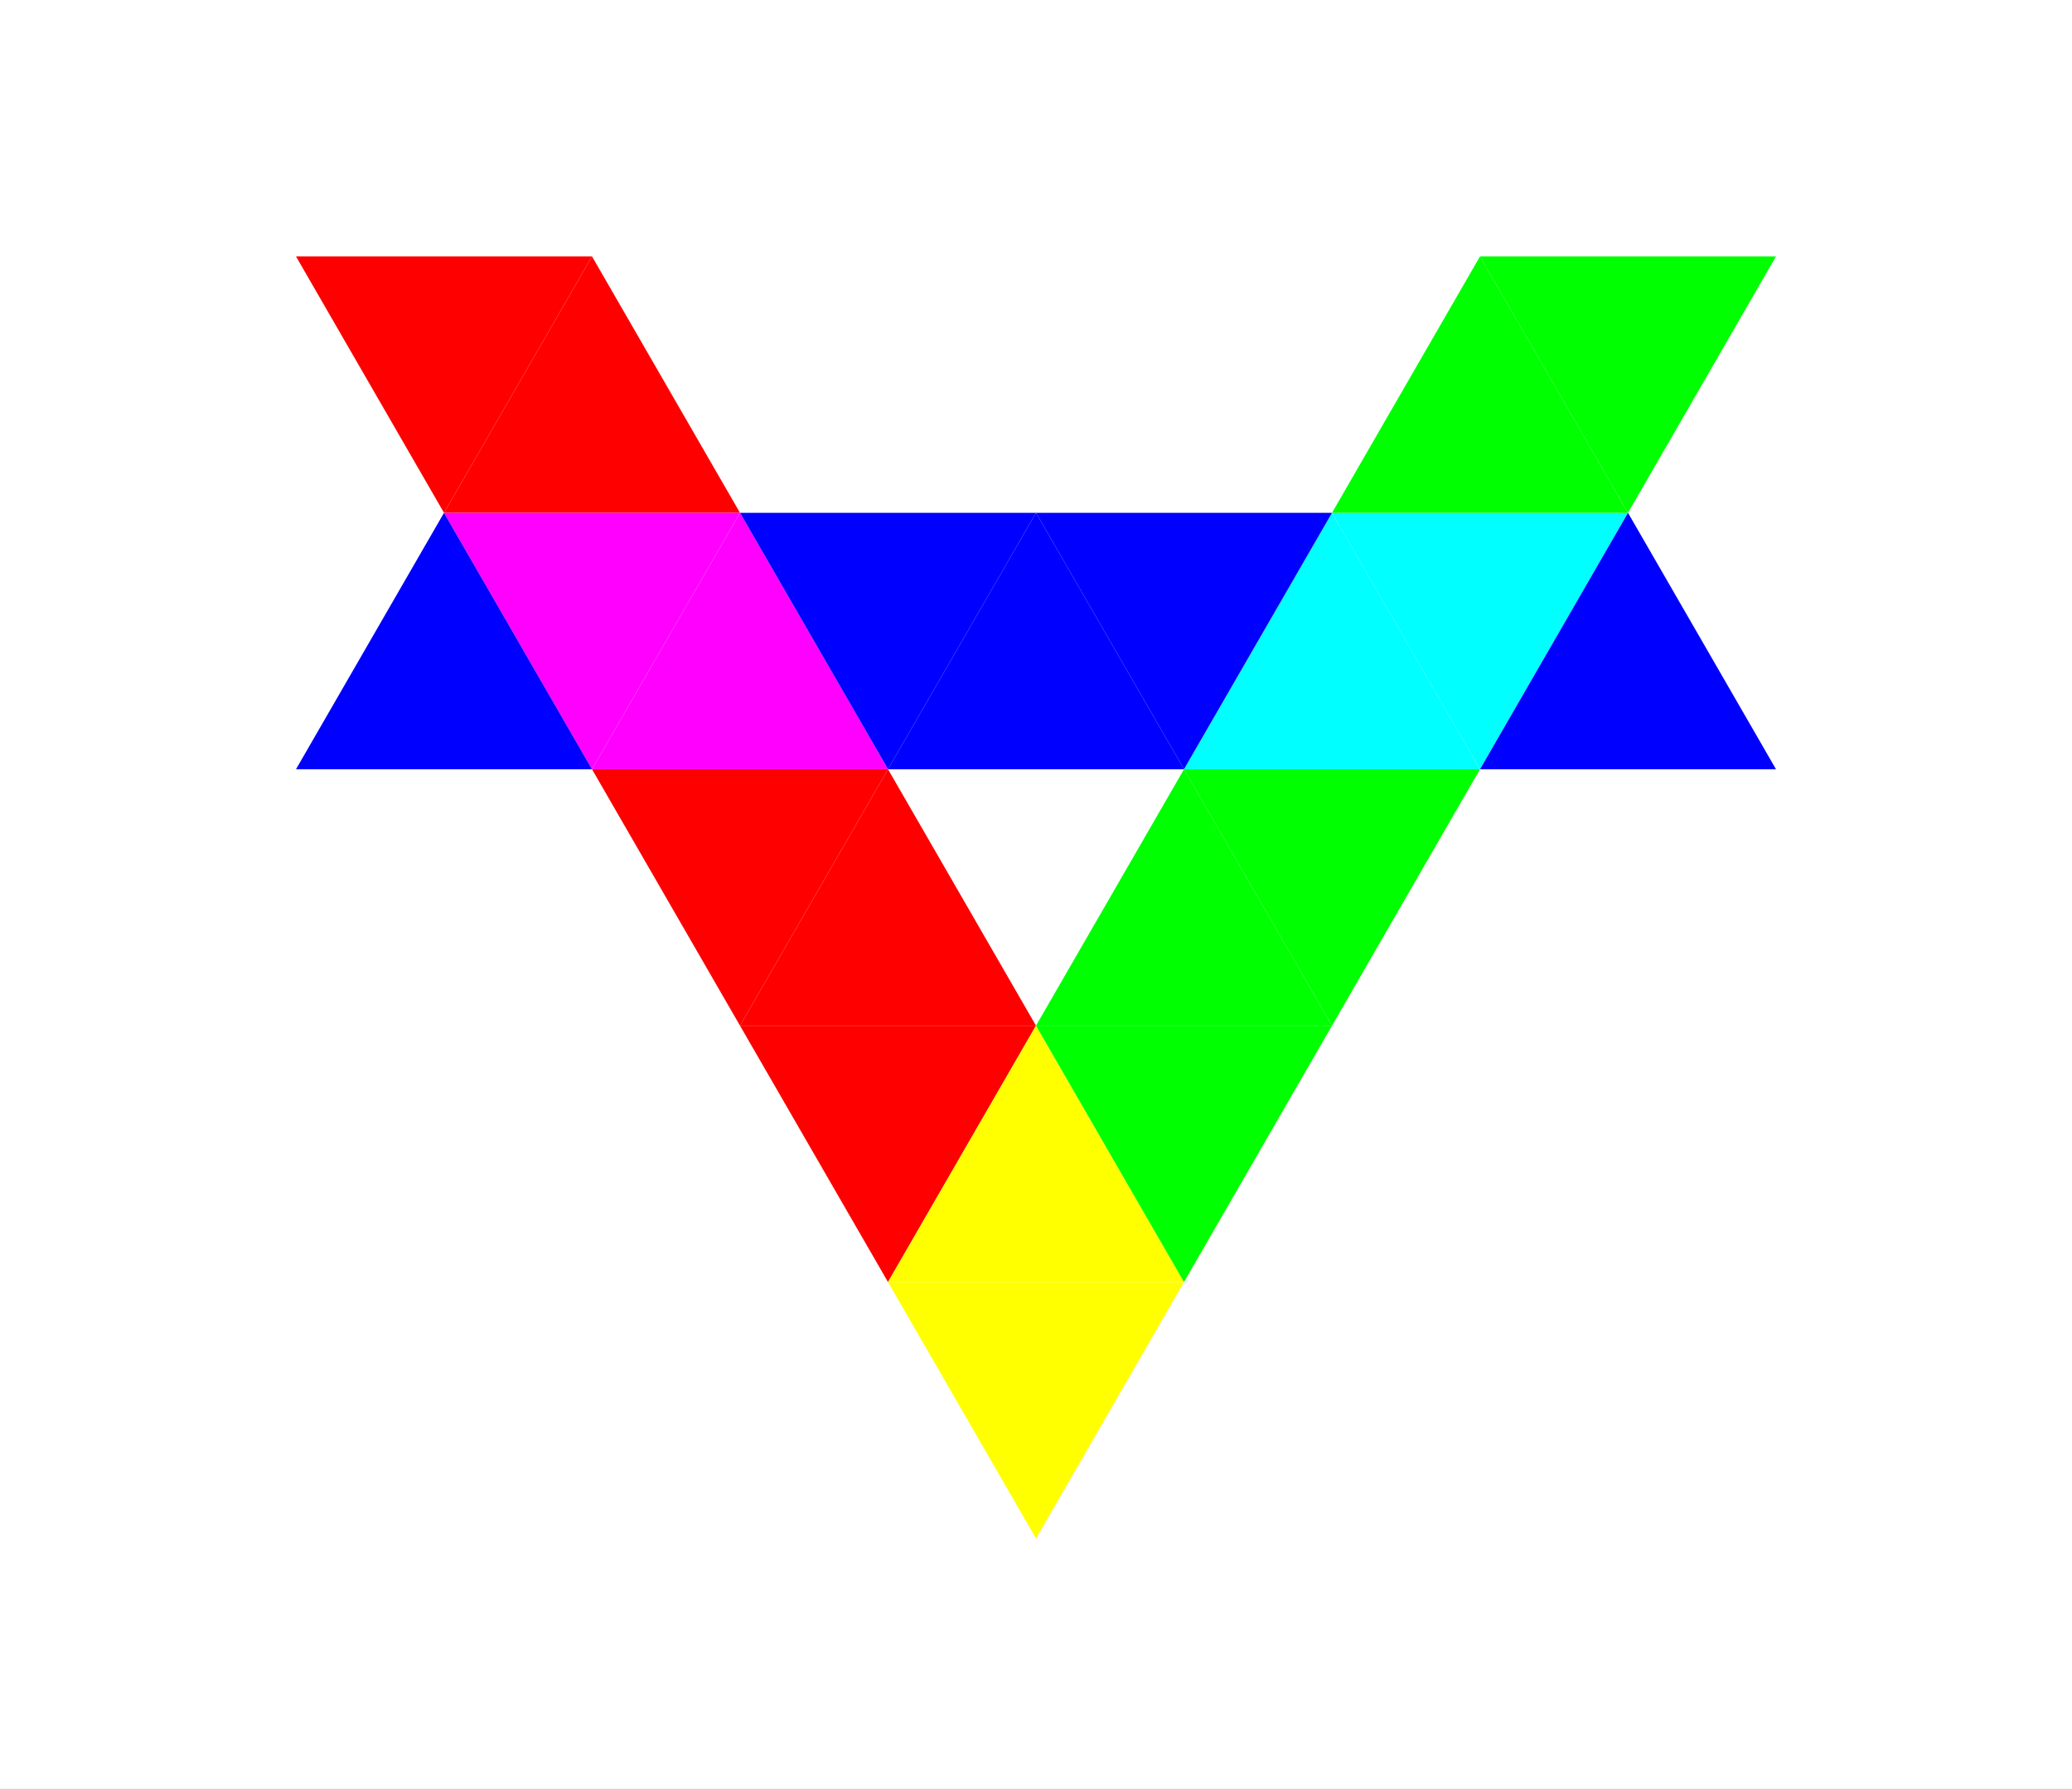
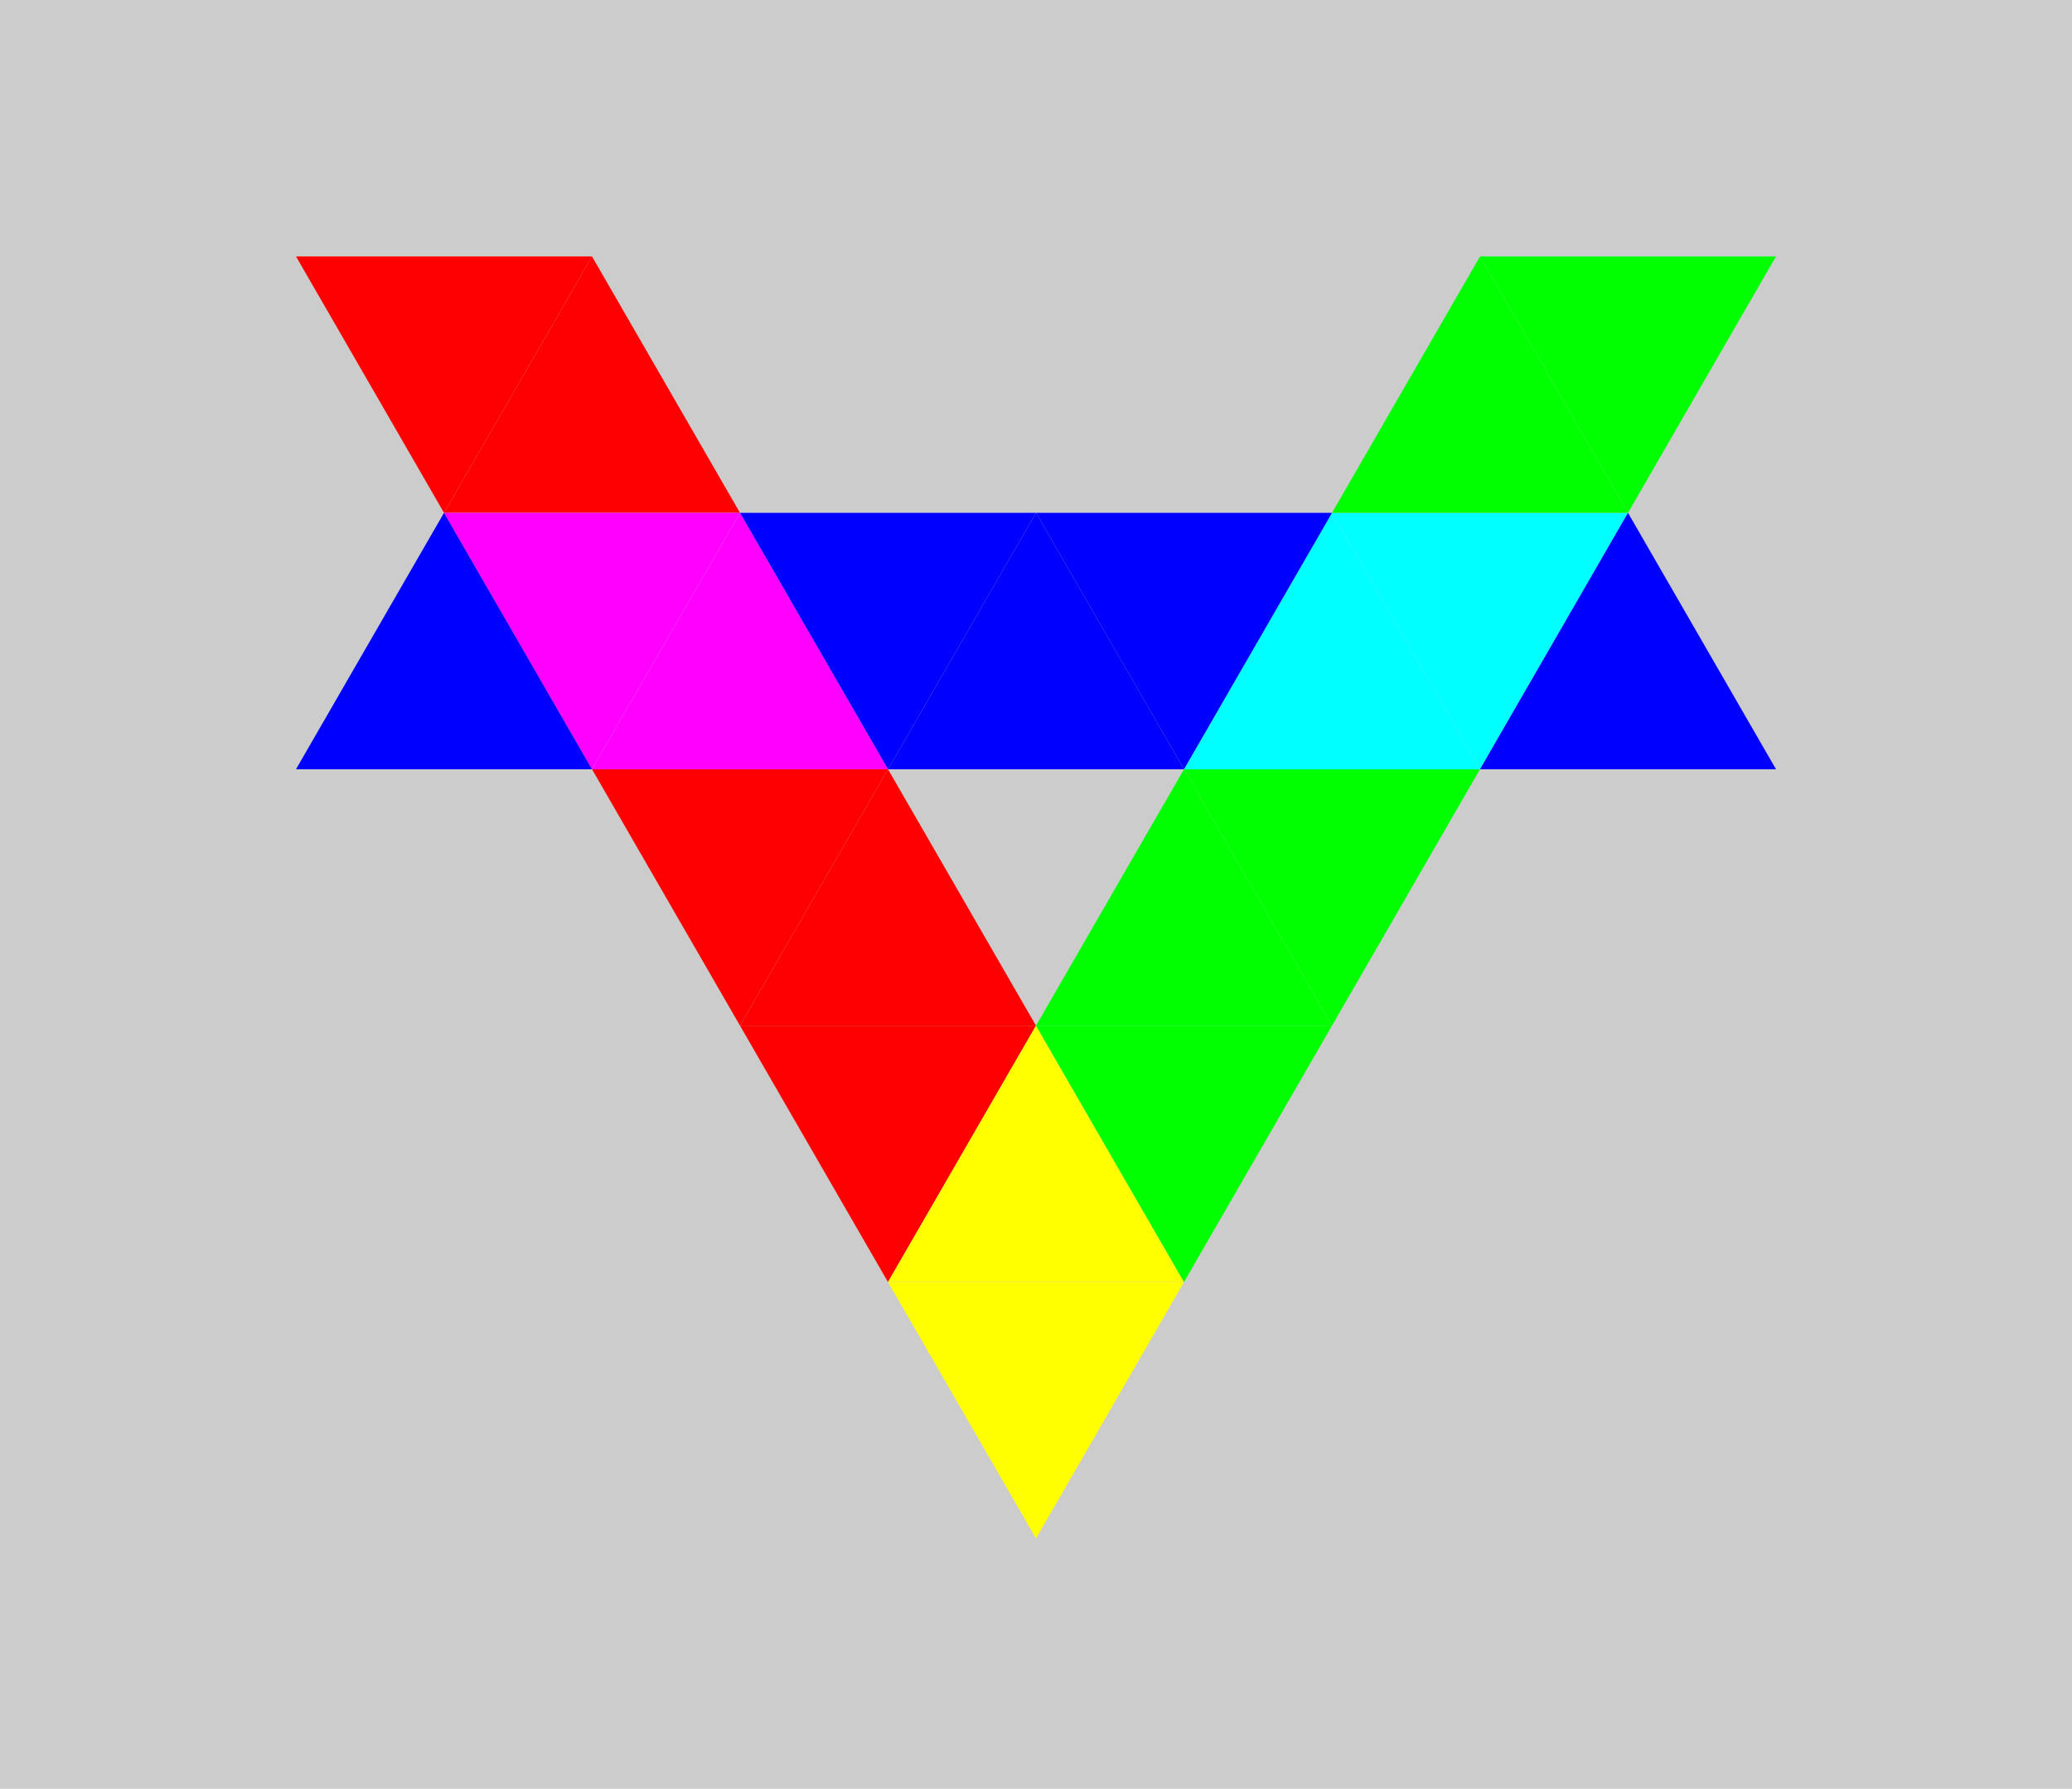
<svg xmlns="http://www.w3.org/2000/svg" version="1.1" width="420" height="362.5">
  <g id="g2993" transform="matrix(1.25,0,0,-1.25,0,362.5)">
    <path d="M 0,290 336,290 336,0 0,0 0,290 z" style="fill:#cccccc;fill-opacity:1;fill-rule:nonzero;stroke:none" id="path3007" />
-     <path d="M 0,290 336,290 336,0 0,0 0,290 z" style="fill:#ffffff;fill-opacity:1;fill-rule:nonzero;stroke:none" id="path3009" />
    <path d="m 48,248.43 48,0 -24,-41.57 -24,41.57 z" style="fill:#ff0000;fill-opacity:1;fill-rule:nonzero;stroke:none" id="path3011" />
    <path d="m 72,206.86 24,41.57 24,-41.57 -48,0 z" style="fill:#ff0000;fill-opacity:1;fill-rule:nonzero;stroke:none" id="path3013" />
    <path d="m 72,206.86 48,0 -24,-41.57 -24,41.57 z" style="fill:#ff00ff;fill-opacity:1;fill-rule:nonzero;stroke:none" id="path3015" />
    <path d="m 96,165.29 24,41.57 24,-41.57 -48,0 z" style="fill:#ff00ff;fill-opacity:1;fill-rule:nonzero;stroke:none" id="path3017" />
    <path d="m 96,165.29 48,0 -24,-41.57 -24,41.57 z" style="fill:#ff0000;fill-opacity:1;fill-rule:nonzero;stroke:none" id="path3019" />
    <path d="m 120,123.72 24,41.57 24,-41.57 -48,0 z" style="fill:#ff0000;fill-opacity:1;fill-rule:nonzero;stroke:none" id="path3021" />
    <path d="m 120,123.72 48,0 -24,-41.57 -24,41.57 z" style="fill:#ff0000;fill-opacity:1;fill-rule:nonzero;stroke:none" id="path3023" />
    <path d="m 144,82.15 24,41.57 24,-41.57 -48,0 z" style="fill:#ffff00;fill-opacity:1;fill-rule:nonzero;stroke:none" id="path3025" />
    <path d="m 144,82.15 48,0 -24,-41.57 -24,41.57 z" style="fill:#ffff00;fill-opacity:1;fill-rule:nonzero;stroke:none" id="path3027" />
    <path d="m 168,123.72 48,0 -24,-41.57 -24,41.57 z" style="fill:#00ff00;fill-opacity:1;fill-rule:nonzero;stroke:none" id="path3029" />
    <path d="m 168,123.72 24,41.57 24,-41.57 -48,0 z" style="fill:#00ff00;fill-opacity:1;fill-rule:nonzero;stroke:none" id="path3031" />
    <path d="m 192,165.29 48,0 -24,-41.57 -24,41.57 z" style="fill:#00ff00;fill-opacity:1;fill-rule:nonzero;stroke:none" id="path3033" />
    <path d="m 192,165.29 24,41.57 24,-41.57 -48,0 z" style="fill:#00ffff;fill-opacity:1;fill-rule:nonzero;stroke:none" id="path3035" />
    <path d="m 216,206.86 48,0 -24,-41.57 -24,41.57 z" style="fill:#00ffff;fill-opacity:1;fill-rule:nonzero;stroke:none" id="path3037" />
    <path d="m 216,206.86 24,41.57 24,-41.57 -48,0 z" style="fill:#00ff00;fill-opacity:1;fill-rule:nonzero;stroke:none" id="path3039" />
    <path d="m 240,248.43 48,0 -24,-41.57 -24,41.57 z" style="fill:#00ff00;fill-opacity:1;fill-rule:nonzero;stroke:none" id="path3041" />
    <path d="m 48,165.29 24,41.57 24,-41.57 -48,0 z" style="fill:#0000ff;fill-opacity:1;fill-rule:nonzero;stroke:none" id="path3043" />
    <path d="m 120,206.86 48,0 -24,-41.57 -24,41.57 z" style="fill:#0000ff;fill-opacity:1;fill-rule:nonzero;stroke:none" id="path3045" />
    <path d="m 144,165.29 24,41.57 24,-41.57 -48,0 z" style="fill:#0000ff;fill-opacity:1;fill-rule:nonzero;stroke:none" id="path3047" />
    <path d="m 168,206.86 48,0 -24,-41.57 -24,41.57 z" style="fill:#0000ff;fill-opacity:1;fill-rule:nonzero;stroke:none" id="path3049" />
    <path d="m 240,165.29 24,41.57 24,-41.57 -48,0 z" style="fill:#0000ff;fill-opacity:1;fill-rule:nonzero;stroke:none" id="path3051" />
  </g>
</svg>
